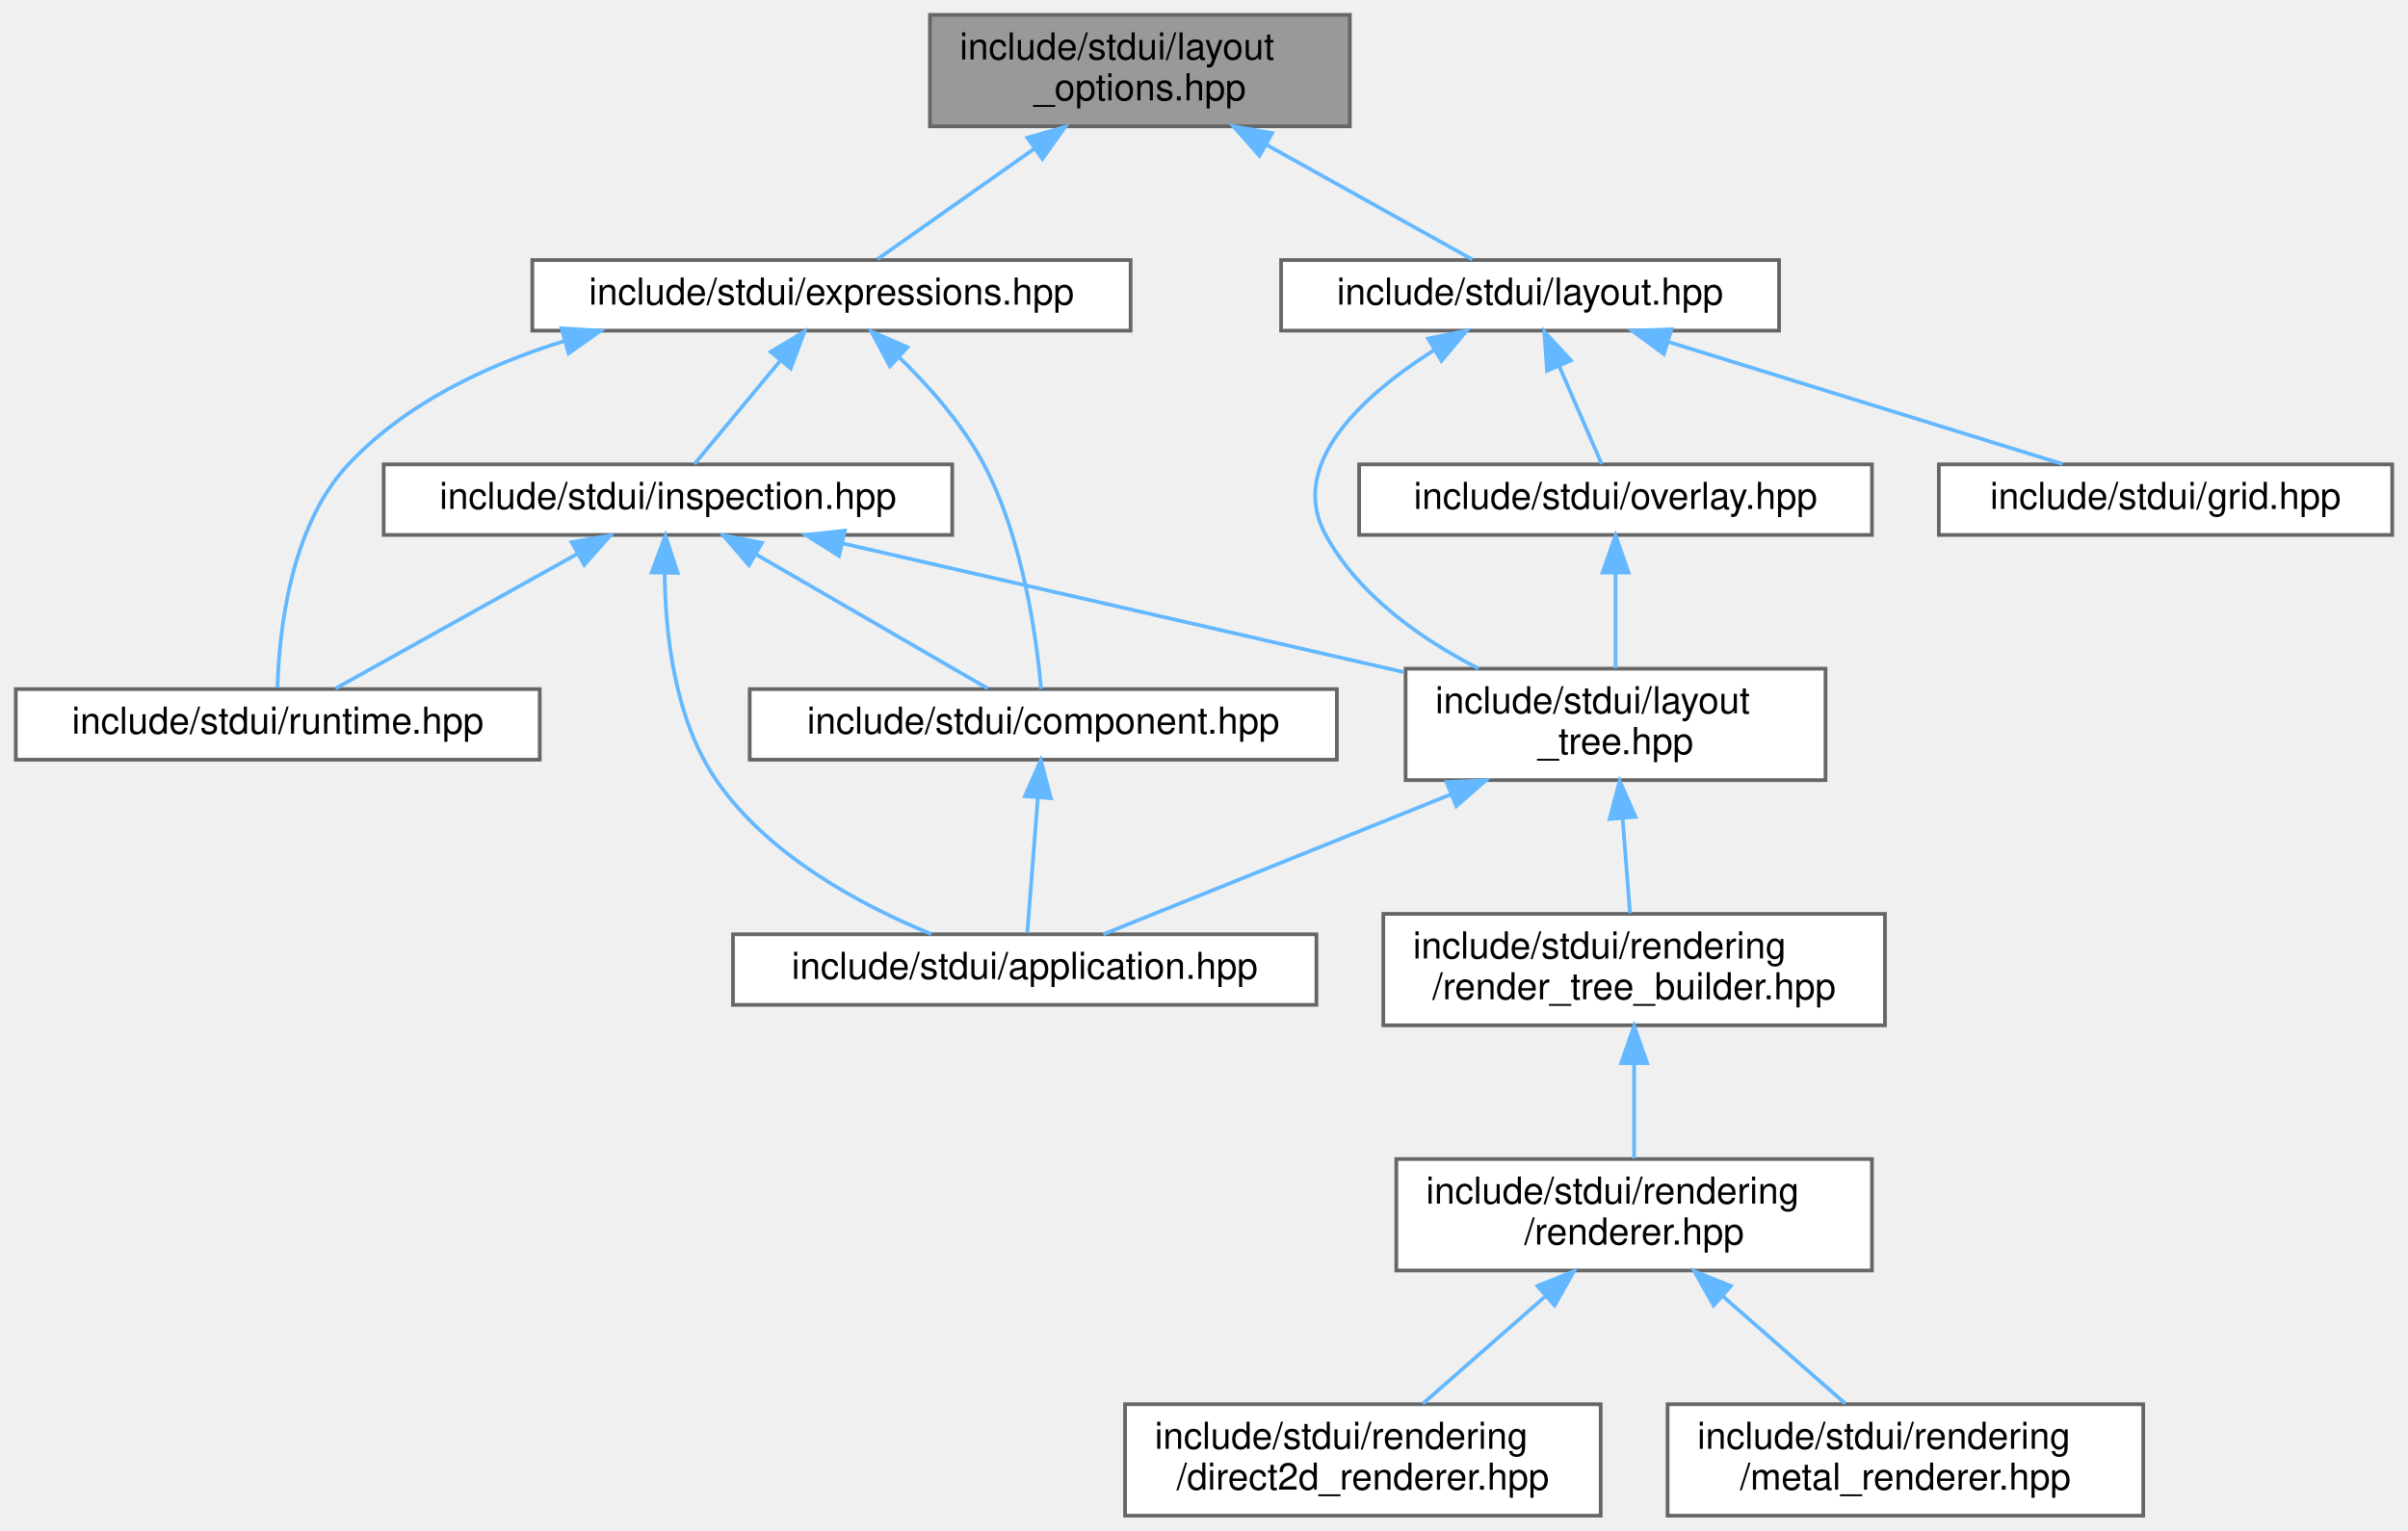
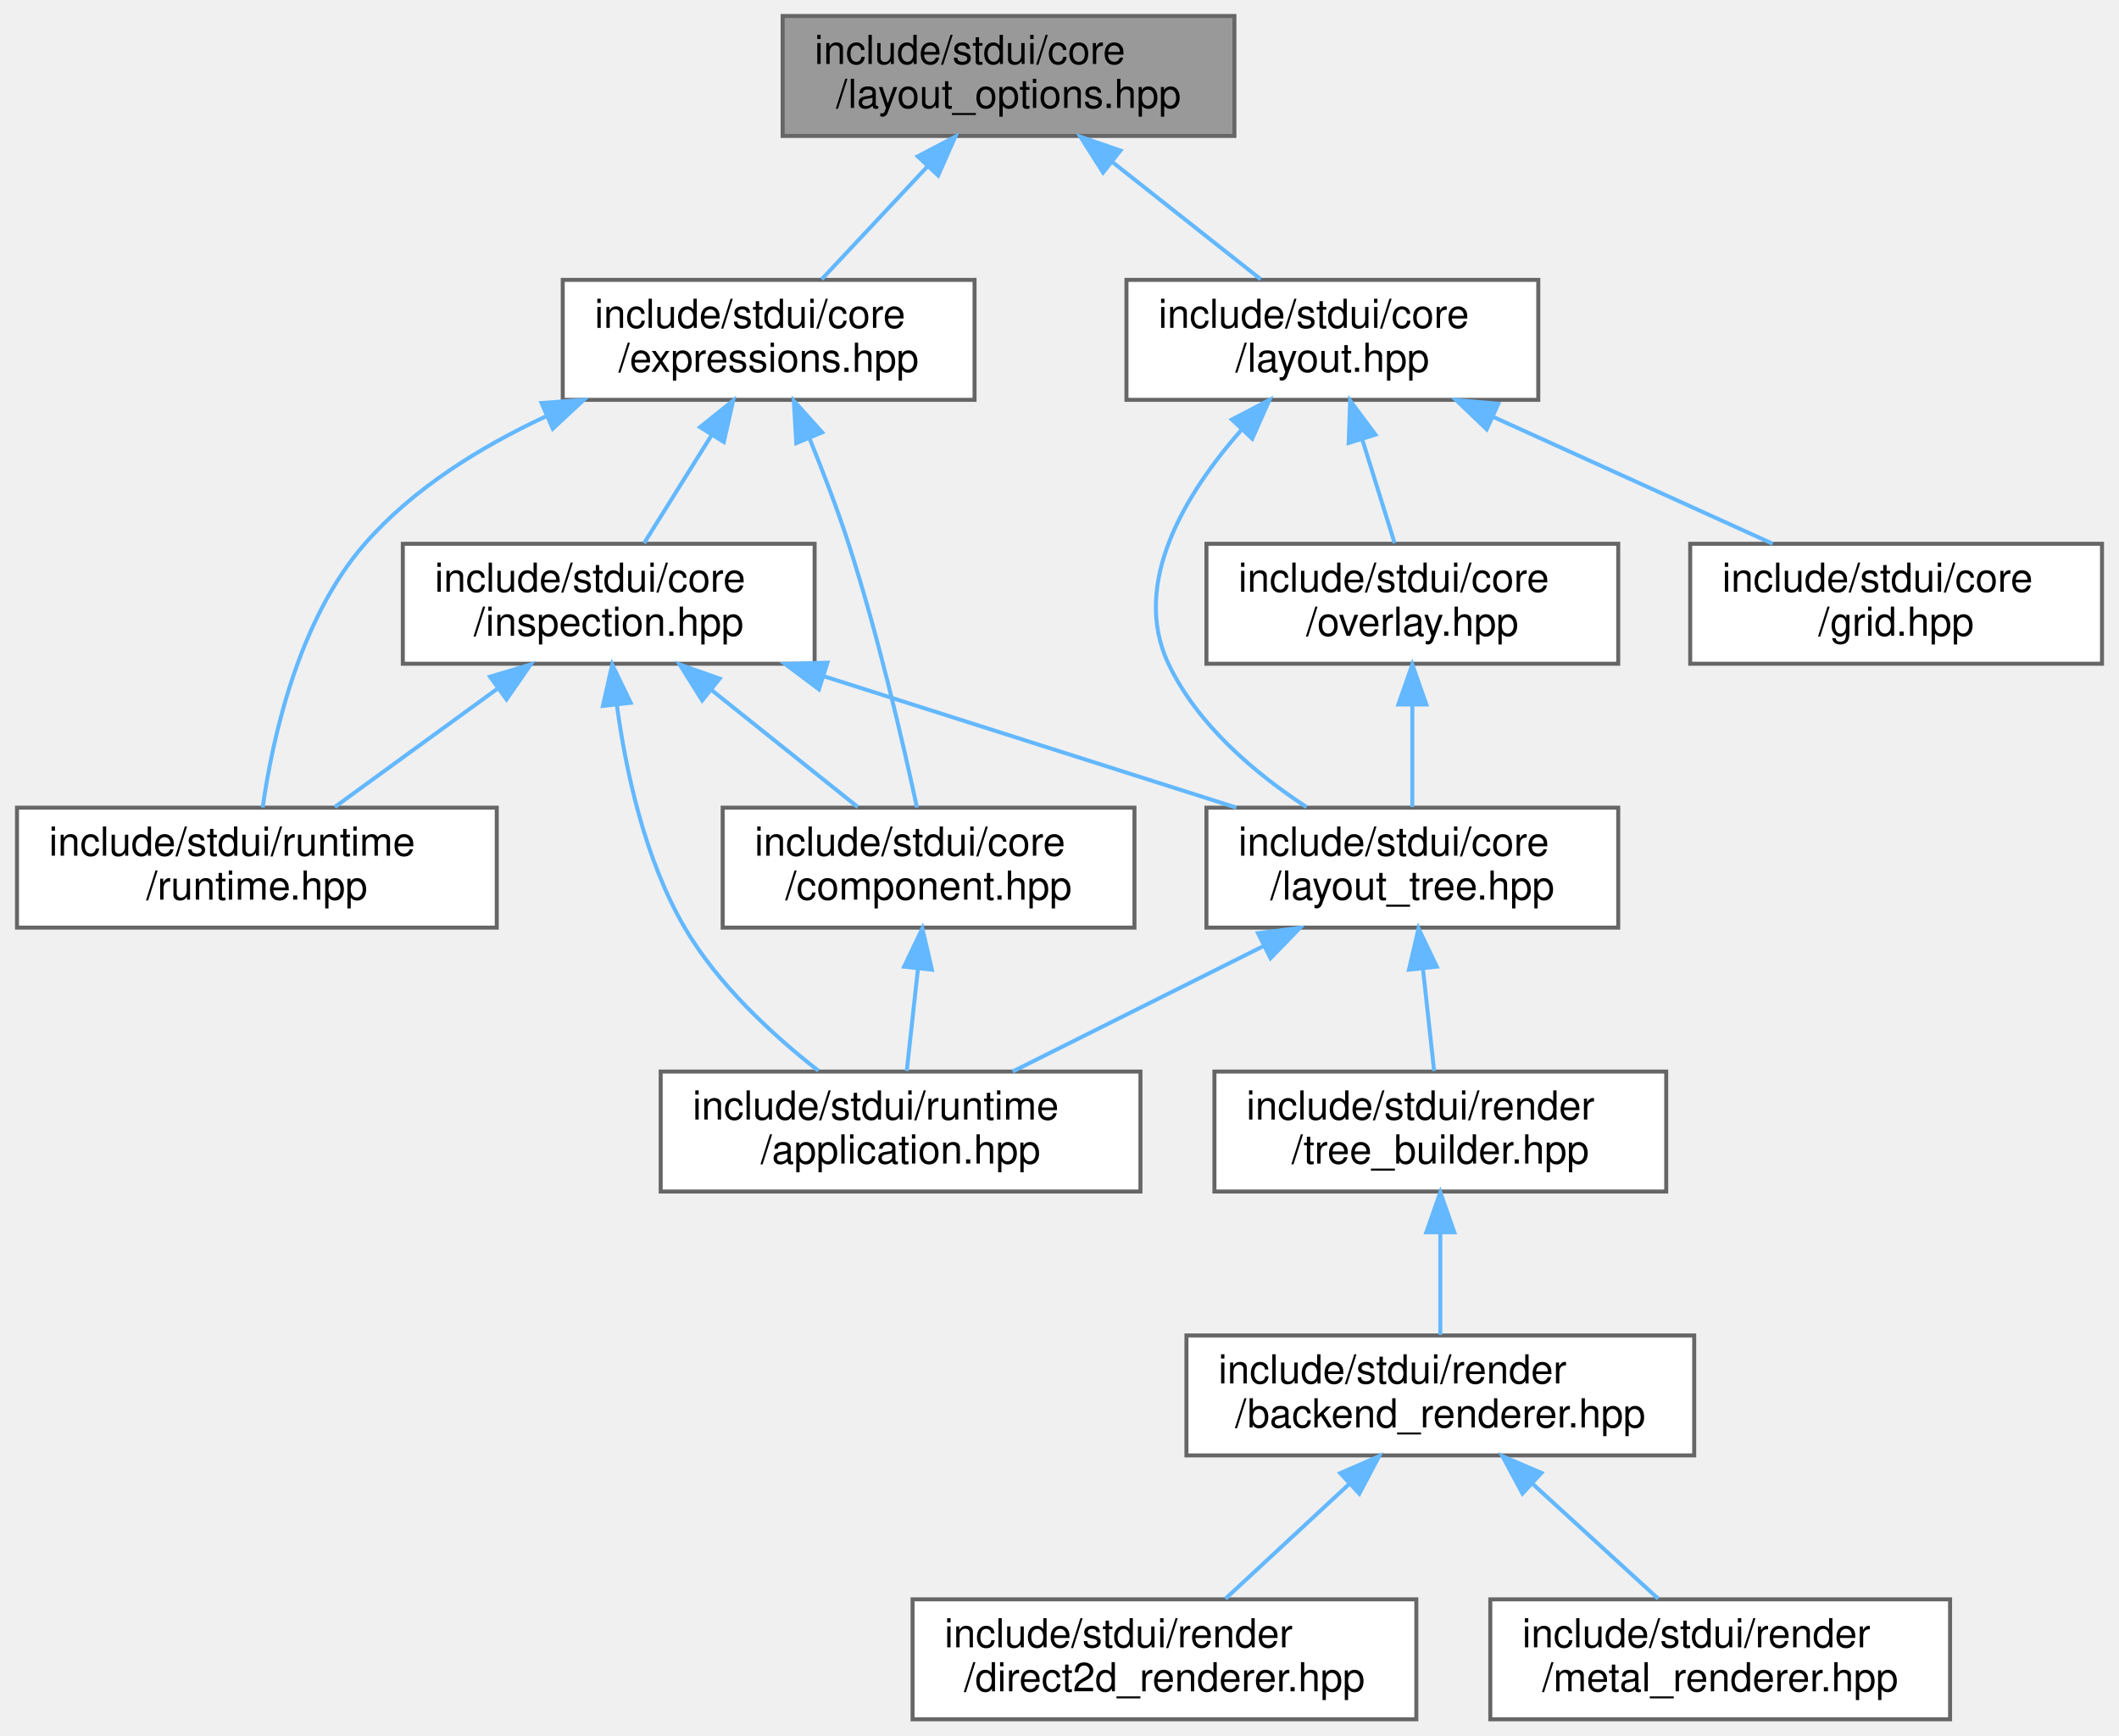
- <svg xmlns="http://www.w3.org/2000/svg" xmlns:xlink="http://www.w3.org/1999/xlink" width="648pt" height="412pt" viewBox="0.00 0.00 647.50 412.00">
-   <g id="graph0" class="graph" transform="scale(1 1) rotate(0) translate(4 408)">
+ <svg xmlns="http://www.w3.org/2000/svg" xmlns:xlink="http://www.w3.org/1999/xlink" width="530pt" height="434pt" viewBox="0.00 0.00 529.50 434.00">
+   <g id="graph0" class="graph" transform="scale(1 1) rotate(0) translate(4 430)">
    <g id="Node000001" class="node">
      <g id="a_Node000001">
        <a xlink:title=" ">
-           <polygon fill="#999999" stroke="#666666" points="359,-404 246,-404 246,-374 359,-374 359,-404" />
-           <text text-anchor="start" x="254" y="-392" font-family="Helvetica,sans-Serif" font-size="10.00">include/stdui/layout</text>
-           <text text-anchor="middle" x="302.5" y="-381" font-family="Helvetica,sans-Serif" font-size="10.00">_options.hpp</text>
+           <polygon fill="#999999" stroke="#666666" points="304.5,-426 191.5,-426 191.5,-396 304.5,-396 304.5,-426" />
+           <text text-anchor="start" x="199.5" y="-414" font-family="Helvetica,sans-Serif" font-size="10.00">include/stdui/core</text>
+           <text text-anchor="middle" x="248" y="-403" font-family="Helvetica,sans-Serif" font-size="10.00">/layout_options.hpp</text>
        </a>
      </g>
    </g>
    <g id="Node000002" class="node">
      <g id="a_Node000002">
        <a xlink:href="expressions_8hpp.html" target="_top" xlink:title=" ">
-           <polygon fill="white" stroke="#666666" points="300,-338 139,-338 139,-319 300,-319 300,-338" />
-           <text text-anchor="middle" x="219.5" y="-326" font-family="Helvetica,sans-Serif" font-size="10.00">include/stdui/expressions.hpp</text>
+           <polygon fill="white" stroke="#666666" points="239.5,-360 136.5,-360 136.5,-330 239.5,-330 239.5,-360" />
+           <text text-anchor="start" x="144.5" y="-348" font-family="Helvetica,sans-Serif" font-size="10.00">include/stdui/core</text>
+           <text text-anchor="middle" x="188" y="-337" font-family="Helvetica,sans-Serif" font-size="10.00">/expressions.hpp</text>
        </a>
      </g>
    </g>
    <g id="edge1_Node000001_Node000002" class="edge">
      <g id="a_edge1_Node000001_Node000002">
        <a xlink:title=" ">
-           <path fill="none" stroke="#63b8ff" d="M273.86,-367.82C259.56,-357.73 242.99,-346.05 231.94,-338.27" />
-           <polygon fill="#63b8ff" stroke="#63b8ff" points="272.22,-370.94 282.41,-373.84 276.25,-365.22 272.22,-370.94" />
+           <path fill="none" stroke="#63b8ff" d="M227.72,-388.37C218.99,-379.06 209.04,-368.44 201.28,-360.16" />
+           <polygon fill="#63b8ff" stroke="#63b8ff" points="225.29,-390.89 234.68,-395.8 230.4,-386.11 225.29,-390.89" />
        </a>
      </g>
    </g>
    <g id="Node000012" class="node">
      <g id="a_Node000012">
        <a xlink:href="layout_8hpp.html" target="_top" xlink:title=" ">
-           <polygon fill="white" stroke="#666666" points="474.5,-338 340.5,-338 340.5,-319 474.5,-319 474.5,-338" />
-           <text text-anchor="middle" x="407.5" y="-326" font-family="Helvetica,sans-Serif" font-size="10.00">include/stdui/layout.hpp</text>
+           <polygon fill="white" stroke="#666666" points="380.5,-360 277.5,-360 277.5,-330 380.5,-330 380.5,-360" />
+           <text text-anchor="start" x="285.5" y="-348" font-family="Helvetica,sans-Serif" font-size="10.00">include/stdui/core</text>
+           <text text-anchor="middle" x="329" y="-337" font-family="Helvetica,sans-Serif" font-size="10.00">/layout.hpp</text>
        </a>
      </g>
    </g>
    <g id="edge15_Node000001_Node000012" class="edge">
      <g id="a_edge15_Node000001_Node000012">
        <a xlink:title=" ">
-           <path fill="none" stroke="#63b8ff" d="M336.48,-369.07C355.17,-358.66 377.44,-346.25 391.99,-338.14" />
-           <polygon fill="#63b8ff" stroke="#63b8ff" points="334.68,-366.06 327.65,-373.99 338.09,-372.18 334.68,-366.06" />
+           <path fill="none" stroke="#63b8ff" d="M273.97,-389.48C286.08,-379.91 300.18,-368.77 311.07,-360.16" />
+           <polygon fill="#63b8ff" stroke="#63b8ff" points="271.65,-386.85 265.98,-395.8 275.99,-392.34 271.65,-386.85" />
        </a>
      </g>
    </g>
    <g id="Node000003" class="node">
      <g id="a_Node000003">
        <a xlink:href="component_8hpp.html" target="_top" xlink:title=" ">
-           <polygon fill="white" stroke="#666666" points="355.5,-222.5 197.5,-222.5 197.5,-203.5 355.5,-203.5 355.5,-222.5" />
-           <text text-anchor="middle" x="276.5" y="-210.5" font-family="Helvetica,sans-Serif" font-size="10.00">include/stdui/component.hpp</text>
+           <polygon fill="white" stroke="#666666" points="279.5,-228 176.5,-228 176.5,-198 279.5,-198 279.5,-228" />
+           <text text-anchor="start" x="184.5" y="-216" font-family="Helvetica,sans-Serif" font-size="10.00">include/stdui/core</text>
+           <text text-anchor="middle" x="228" y="-205" font-family="Helvetica,sans-Serif" font-size="10.00">/component.hpp</text>
        </a>
      </g>
    </g>
    <g id="edge2_Node000002_Node000003" class="edge">
      <g id="a_edge2_Node000002_Node000003">
        <a xlink:title=" ">
-           <path fill="none" stroke="#63b8ff" d="M237.62,-311.94C245.75,-304.04 254.77,-293.84 260.5,-283 271.07,-263 274.71,-236.1 275.92,-222.56" />
-           <polygon fill="#63b8ff" stroke="#63b8ff" points="235.22,-309.39 230.24,-318.75 239.96,-314.54 235.22,-309.39" />
+           <path fill="none" stroke="#63b8ff" d="M198.22,-320.36C201.58,-312.11 205.18,-302.73 208,-294 215.36,-271.25 221.63,-244.14 225.1,-228.04" />
+           <polygon fill="#63b8ff" stroke="#63b8ff" points="194.92,-319.17 194.3,-329.75 201.38,-321.87 194.92,-319.17" />
        </a>
      </g>
    </g>
    <g id="Node000005" class="node">
      <g id="a_Node000005">
        <a xlink:href="inspection_8hpp.html" target="_top" xlink:title=" ">
-           <polygon fill="white" stroke="#666666" points="252,-283 99,-283 99,-264 252,-264 252,-283" />
-           <text text-anchor="middle" x="175.5" y="-271" font-family="Helvetica,sans-Serif" font-size="10.00">include/stdui/inspection.hpp</text>
+           <polygon fill="white" stroke="#666666" points="199.5,-294 96.5,-294 96.5,-264 199.5,-264 199.5,-294" />
+           <text text-anchor="start" x="104.5" y="-282" font-family="Helvetica,sans-Serif" font-size="10.00">include/stdui/core</text>
+           <text text-anchor="middle" x="148" y="-271" font-family="Helvetica,sans-Serif" font-size="10.00">/inspection.hpp</text>
        </a>
      </g>
    </g>
    <g id="edge4_Node000002_Node000005" class="edge">
      <g id="a_edge4_Node000002_Node000005">
        <a xlink:title=" ">
-           <path fill="none" stroke="#63b8ff" d="M205.77,-310.96C198.1,-301.72 188.87,-290.6 182.63,-283.09" />
-           <polygon fill="#63b8ff" stroke="#63b8ff" points="203.15,-313.29 212.23,-318.75 208.54,-308.82 203.15,-313.29" />
+           <path fill="none" stroke="#63b8ff" d="M173.78,-321.24C168.13,-312.21 161.82,-302.11 156.85,-294.16" />
+           <polygon fill="#63b8ff" stroke="#63b8ff" points="170.85,-323.17 179.12,-329.8 176.79,-319.46 170.85,-323.17" />
        </a>
      </g>
    </g>
    <g id="Node000011" class="node">
      <g id="a_Node000011">
        <a xlink:href="runtime_8hpp.html" target="_top" xlink:title=" ">
-           <polygon fill="white" stroke="#666666" points="141,-222.5 0,-222.5 0,-203.5 141,-203.5 141,-222.5" />
-           <text text-anchor="middle" x="70.5" y="-210.5" font-family="Helvetica,sans-Serif" font-size="10.00">include/stdui/runtime.hpp</text>
+           <polygon fill="white" stroke="#666666" points="120,-228 0,-228 0,-198 120,-198 120,-228" />
+           <text text-anchor="start" x="8" y="-216" font-family="Helvetica,sans-Serif" font-size="10.00">include/stdui/runtime</text>
+           <text text-anchor="middle" x="60" y="-205" font-family="Helvetica,sans-Serif" font-size="10.00">/runtime.hpp</text>
        </a>
      </g>
    </g>
    <g id="edge14_Node000002_Node000011" class="edge">
      <g id="a_edge14_Node000002_Node000011">
        <a xlink:title=" ">
-           <path fill="none" stroke="#63b8ff" d="M147.73,-316.23C126.51,-309.69 104.88,-299.35 89.5,-283 73.67,-266.17 70.81,-237.37 70.43,-222.88" />
-           <polygon fill="#63b8ff" stroke="#63b8ff" points="146.85,-319.62 157.42,-318.98 148.76,-312.89 146.85,-319.62" />
+           <path fill="none" stroke="#63b8ff" d="M132.2,-325.82C115.8,-318.18 99.06,-307.79 87,-294 70.41,-275.02 63.92,-245.43 61.45,-228.06" />
+           <polygon fill="#63b8ff" stroke="#63b8ff" points="131.2,-329.2 141.77,-330 134.01,-322.79 131.2,-329.2" />
        </a>
      </g>
    </g>
    <g id="Node000004" class="node">
      <g id="a_Node000004">
        <a xlink:href="application_8hpp.html" target="_top" xlink:title=" ">
-           <polygon fill="white" stroke="#666666" points="350,-156.5 193,-156.5 193,-137.5 350,-137.5 350,-156.5" />
-           <text text-anchor="middle" x="271.5" y="-144.5" font-family="Helvetica,sans-Serif" font-size="10.00">include/stdui/application.hpp</text>
+           <polygon fill="white" stroke="#666666" points="281,-162 161,-162 161,-132 281,-132 281,-162" />
+           <text text-anchor="start" x="169" y="-150" font-family="Helvetica,sans-Serif" font-size="10.00">include/stdui/runtime</text>
+           <text text-anchor="middle" x="221" y="-139" font-family="Helvetica,sans-Serif" font-size="10.00">/application.hpp</text>
        </a>
      </g>
    </g>
    <g id="edge3_Node000003_Node000004" class="edge">
      <g id="a_edge3_Node000003_Node000004">
        <a xlink:title=" ">
-           <path fill="none" stroke="#63b8ff" d="M275.02,-193.08C274.09,-181.13 272.92,-166.22 272.2,-156.91" />
-           <polygon fill="#63b8ff" stroke="#63b8ff" points="271.56,-193.67 275.83,-203.37 278.54,-193.13 271.56,-193.67" />
-         </a>
-       </g>
-     </g>
-     <g id="edge6_Node000005_Node000003" class="edge">
-       <g id="a_edge6_Node000005_Node000003">
-         <a xlink:title=" ">
-           <path fill="none" stroke="#63b8ff" d="M199.2,-258.77C218.48,-247.6 245.1,-232.19 261.54,-222.67" />
-           <polygon fill="#63b8ff" stroke="#63b8ff" points="197.3,-255.83 190.4,-263.87 200.81,-261.88 197.3,-255.83" />
-         </a>
-       </g>
-     </g>
-     <g id="edge5_Node000005_Node000004" class="edge">
-       <g id="a_edge5_Node000005_Node000004">
-         <a xlink:title=" ">
-           <path fill="none" stroke="#63b8ff" d="M174.61,-253.53C174.78,-237.42 177.27,-214.39 188.5,-198 202.38,-177.74 227.43,-164.33 246.39,-156.54" />
-           <polygon fill="#63b8ff" stroke="#63b8ff" points="171.12,-253.9 174.81,-263.83 178.12,-253.77 171.12,-253.9" />
+           <path fill="none" stroke="#63b8ff" d="M225.36,-187.83C224.41,-179.17 223.37,-169.7 222.55,-162.16" />
+           <polygon fill="#63b8ff" stroke="#63b8ff" points="221.88,-188.24 226.45,-197.8 228.84,-187.48 221.88,-188.24" />
+         </a>
+       </g>
+     </g>
+     <g id="edge5_Node000005_Node000003" class="edge">
+       <g id="a_edge5_Node000005_Node000003">
+         <a xlink:title=" ">
+           <path fill="none" stroke="#63b8ff" d="M173.65,-257.48C185.61,-247.91 199.53,-236.77 210.3,-228.16" />
+           <polygon fill="#63b8ff" stroke="#63b8ff" points="171.38,-254.82 165.75,-263.8 175.75,-260.28 171.38,-254.82" />
+         </a>
+       </g>
+     </g>
+     <g id="edge12_Node000005_Node000004" class="edge">
+       <g id="a_edge12_Node000005_Node000004">
+         <a xlink:title=" ">
+           <path fill="none" stroke="#63b8ff" d="M150.03,-253.75C152.28,-237.13 157.02,-215.09 167,-198 175.31,-183.77 188.96,-171.18 200.45,-162.2" />
+           <polygon fill="#63b8ff" stroke="#63b8ff" points="146.54,-253.45 148.88,-263.78 153.49,-254.24 146.54,-253.45" />
        </a>
      </g>
    </g>
    <g id="Node000006" class="node">
      <g id="a_Node000006">
        <a xlink:href="layout__tree_8hpp.html" target="_top" xlink:title=" ">
-           <polygon fill="white" stroke="#666666" points="487,-228 374,-228 374,-198 487,-198 487,-228" />
-           <text text-anchor="start" x="382" y="-216" font-family="Helvetica,sans-Serif" font-size="10.00">include/stdui/layout</text>
-           <text text-anchor="middle" x="430.5" y="-205" font-family="Helvetica,sans-Serif" font-size="10.00">_tree.hpp</text>
-         </a>
-       </g>
-     </g>
-     <g id="edge7_Node000005_Node000006" class="edge">
-       <g id="a_edge7_Node000005_Node000006">
-         <a xlink:title=" ">
-           <path fill="none" stroke="#63b8ff" d="M222.42,-261.74C265.06,-251.95 328.08,-237.5 373.58,-227.06" />
-           <polygon fill="#63b8ff" stroke="#63b8ff" points="221.54,-258.35 212.58,-263.99 223.11,-265.17 221.54,-258.35" />
+           <polygon fill="white" stroke="#666666" points="400.5,-228 297.5,-228 297.5,-198 400.5,-198 400.5,-228" />
+           <text text-anchor="start" x="305.5" y="-216" font-family="Helvetica,sans-Serif" font-size="10.00">include/stdui/core</text>
+           <text text-anchor="middle" x="349" y="-205" font-family="Helvetica,sans-Serif" font-size="10.00">/layout_tree.hpp</text>
+         </a>
+       </g>
+     </g>
+     <g id="edge6_Node000005_Node000006" class="edge">
+       <g id="a_edge6_Node000005_Node000006">
+         <a xlink:title=" ">
+           <path fill="none" stroke="#63b8ff" d="M201.84,-260.86C234.12,-250.58 274.64,-237.68 304.99,-228.01" />
+           <polygon fill="#63b8ff" stroke="#63b8ff" points="200.58,-257.59 192.11,-263.95 202.7,-264.26 200.58,-257.59" />
        </a>
      </g>
    </g>
    <g id="edge13_Node000005_Node000011" class="edge">
      <g id="a_edge13_Node000005_Node000011">
        <a xlink:title=" ">
-           <path fill="none" stroke="#63b8ff" d="M151.13,-258.92C131.07,-247.74 103.22,-232.23 86.06,-222.67" />
-           <polygon fill="#63b8ff" stroke="#63b8ff" points="149.57,-262.06 160.01,-263.87 152.97,-255.94 149.57,-262.06" />
-         </a>
-       </g>
-     </g>
-     <g id="edge8_Node000006_Node000004" class="edge">
-       <g id="a_edge8_Node000006_Node000004">
-         <a xlink:title=" ">
-           <path fill="none" stroke="#63b8ff" d="M386.03,-194.1C355.51,-181.82 316.38,-166.06 292.66,-156.52" />
-           <polygon fill="#63b8ff" stroke="#63b8ff" points="385.02,-197.47 395.61,-197.95 387.64,-190.97 385.02,-197.47" />
+           <path fill="none" stroke="#63b8ff" d="M120.16,-257.75C106.93,-248.13 91.43,-236.86 79.48,-228.16" />
+           <polygon fill="#63b8ff" stroke="#63b8ff" points="118.32,-260.75 128.47,-263.8 122.44,-255.08 118.32,-260.75" />
+         </a>
+       </g>
+     </g>
+     <g id="edge11_Node000006_Node000004" class="edge">
+       <g id="a_edge11_Node000006_Node000004">
+         <a xlink:title=" ">
+           <path fill="none" stroke="#63b8ff" d="M311.76,-193.38C291.73,-183.36 267.43,-171.22 249.02,-162.01" />
+           <polygon fill="#63b8ff" stroke="#63b8ff" points="310.4,-196.61 320.91,-197.95 313.53,-190.35 310.4,-196.61" />
        </a>
      </g>
    </g>
    <g id="Node000007" class="node">
      <g id="a_Node000007">
-         <a xlink:href="render__tree__builder_8hpp.html" target="_top" xlink:title=" ">
-           <polygon fill="white" stroke="#666666" points="503,-162 368,-162 368,-132 503,-132 503,-162" />
-           <text text-anchor="start" x="376" y="-150" font-family="Helvetica,sans-Serif" font-size="10.00">include/stdui/rendering</text>
-           <text text-anchor="middle" x="435.5" y="-139" font-family="Helvetica,sans-Serif" font-size="10.00">/render_tree_builder.hpp</text>
-         </a>
-       </g>
-     </g>
-     <g id="edge9_Node000006_Node000007" class="edge">
-       <g id="a_edge9_Node000006_Node000007">
-         <a xlink:title=" ">
-           <path fill="none" stroke="#63b8ff" d="M432.39,-187.83C433.06,-179.17 433.8,-169.7 434.39,-162.16" />
-           <polygon fill="#63b8ff" stroke="#63b8ff" points="428.9,-187.55 431.61,-197.8 435.88,-188.1 428.9,-187.55" />
+         <a xlink:href="tree__builder_8hpp.html" target="_top" xlink:title=" ">
+           <polygon fill="white" stroke="#666666" points="412.5,-162 299.5,-162 299.5,-132 412.5,-132 412.5,-162" />
+           <text text-anchor="start" x="307.5" y="-150" font-family="Helvetica,sans-Serif" font-size="10.00">include/stdui/render</text>
+           <text text-anchor="middle" x="356" y="-139" font-family="Helvetica,sans-Serif" font-size="10.00">/tree_builder.hpp</text>
+         </a>
+       </g>
+     </g>
+     <g id="edge7_Node000006_Node000007" class="edge">
+       <g id="a_edge7_Node000006_Node000007">
+         <a xlink:title=" ">
+           <path fill="none" stroke="#63b8ff" d="M351.64,-187.83C352.59,-179.17 353.63,-169.7 354.45,-162.16" />
+           <polygon fill="#63b8ff" stroke="#63b8ff" points="348.16,-187.48 350.55,-197.8 355.12,-188.24 348.16,-187.48" />
        </a>
      </g>
    </g>
    <g id="Node000008" class="node">
      <g id="a_Node000008">
-         <a xlink:href="renderer_8hpp.html" target="_top" xlink:title=" ">
-           <polygon fill="white" stroke="#666666" points="499.5,-96 371.5,-96 371.5,-66 499.5,-66 499.5,-96" />
-           <text text-anchor="start" x="379.5" y="-84" font-family="Helvetica,sans-Serif" font-size="10.00">include/stdui/rendering</text>
-           <text text-anchor="middle" x="435.5" y="-73" font-family="Helvetica,sans-Serif" font-size="10.00">/renderer.hpp</text>
-         </a>
-       </g>
-     </g>
-     <g id="edge10_Node000007_Node000008" class="edge">
-       <g id="a_edge10_Node000007_Node000008">
-         <a xlink:title=" ">
-           <path fill="none" stroke="#63b8ff" d="M435.5,-121.54C435.5,-112.96 435.5,-103.61 435.5,-96.16" />
-           <polygon fill="#63b8ff" stroke="#63b8ff" points="432,-121.8 435.5,-131.8 439,-121.8 432,-121.8" />
+         <a xlink:href="backend__renderer_8hpp.html" target="_top" xlink:title=" ">
+           <polygon fill="white" stroke="#666666" points="419.5,-96 292.5,-96 292.5,-66 419.5,-66 419.5,-96" />
+           <text text-anchor="start" x="300.5" y="-84" font-family="Helvetica,sans-Serif" font-size="10.00">include/stdui/render</text>
+           <text text-anchor="middle" x="356" y="-73" font-family="Helvetica,sans-Serif" font-size="10.00">/backend_renderer.hpp</text>
+         </a>
+       </g>
+     </g>
+     <g id="edge8_Node000007_Node000008" class="edge">
+       <g id="a_edge8_Node000007_Node000008">
+         <a xlink:title=" ">
+           <path fill="none" stroke="#63b8ff" d="M356,-121.54C356,-112.96 356,-103.61 356,-96.16" />
+           <polygon fill="#63b8ff" stroke="#63b8ff" points="352.5,-121.8 356,-131.8 359.5,-121.8 352.5,-121.8" />
        </a>
      </g>
    </g>
    <g id="Node000009" class="node">
      <g id="a_Node000009">
        <a xlink:href="direct2d__renderer_8hpp.html" target="_top" xlink:title=" ">
-           <polygon fill="white" stroke="#666666" points="426.5,-30 298.5,-30 298.5,0 426.5,0 426.5,-30" />
-           <text text-anchor="start" x="306.5" y="-18" font-family="Helvetica,sans-Serif" font-size="10.00">include/stdui/rendering</text>
-           <text text-anchor="middle" x="362.5" y="-7" font-family="Helvetica,sans-Serif" font-size="10.00">/direct2d_renderer.hpp</text>
-         </a>
-       </g>
-     </g>
-     <g id="edge11_Node000008_Node000009" class="edge">
-       <g id="a_edge11_Node000008_Node000009">
-         <a xlink:title=" ">
-           <path fill="none" stroke="#63b8ff" d="M411.78,-59.2C400.94,-49.7 388.38,-38.69 378.66,-30.16" />
-           <polygon fill="#63b8ff" stroke="#63b8ff" points="409.47,-61.84 419.3,-65.8 414.09,-56.57 409.47,-61.84" />
+           <polygon fill="white" stroke="#666666" points="350,-30 224,-30 224,0 350,0 350,-30" />
+           <text text-anchor="start" x="232" y="-18" font-family="Helvetica,sans-Serif" font-size="10.00">include/stdui/render</text>
+           <text text-anchor="middle" x="287" y="-7" font-family="Helvetica,sans-Serif" font-size="10.00">/direct2d_renderer.hpp</text>
+         </a>
+       </g>
+     </g>
+     <g id="edge9_Node000008_Node000009" class="edge">
+       <g id="a_edge9_Node000008_Node000009">
+         <a xlink:title=" ">
+           <path fill="none" stroke="#63b8ff" d="M333.28,-58.92C323.1,-49.49 311.37,-38.61 302.27,-30.16" />
+           <polygon fill="#63b8ff" stroke="#63b8ff" points="330.97,-61.56 340.69,-65.8 335.74,-56.43 330.97,-61.56" />
        </a>
      </g>
    </g>
    <g id="Node000010" class="node">
      <g id="a_Node000010">
        <a xlink:href="metal__renderer_8hpp.html" target="_top" xlink:title=" ">
-           <polygon fill="white" stroke="#666666" points="572.5,-30 444.5,-30 444.5,0 572.5,0 572.5,-30" />
-           <text text-anchor="start" x="452.5" y="-18" font-family="Helvetica,sans-Serif" font-size="10.00">include/stdui/rendering</text>
-           <text text-anchor="middle" x="508.5" y="-7" font-family="Helvetica,sans-Serif" font-size="10.00">/metal_renderer.hpp</text>
-         </a>
-       </g>
-     </g>
-     <g id="edge12_Node000008_Node000010" class="edge">
-       <g id="a_edge12_Node000008_Node000010">
-         <a xlink:title=" ">
-           <path fill="none" stroke="#63b8ff" d="M459.22,-59.2C470.06,-49.7 482.62,-38.69 492.34,-30.16" />
-           <polygon fill="#63b8ff" stroke="#63b8ff" points="456.91,-56.57 451.7,-65.8 461.53,-61.84 456.91,-56.57" />
+           <polygon fill="white" stroke="#666666" points="483.5,-30 368.5,-30 368.5,0 483.5,0 483.5,-30" />
+           <text text-anchor="start" x="376.5" y="-18" font-family="Helvetica,sans-Serif" font-size="10.00">include/stdui/render</text>
+           <text text-anchor="middle" x="426" y="-7" font-family="Helvetica,sans-Serif" font-size="10.00">/metal_renderer.hpp</text>
+         </a>
+       </g>
+     </g>
+     <g id="edge10_Node000008_Node000010" class="edge">
+       <g id="a_edge10_Node000008_Node000010">
+         <a xlink:title=" ">
+           <path fill="none" stroke="#63b8ff" d="M379.05,-58.92C389.37,-49.49 401.27,-38.61 410.51,-30.16" />
+           <polygon fill="#63b8ff" stroke="#63b8ff" points="376.55,-56.47 371.54,-65.8 381.28,-61.63 376.55,-56.47" />
        </a>
      </g>
    </g>
    <g id="edge17_Node000012_Node000006" class="edge">
      <g id="a_edge17_Node000012_Node000006">
        <a xlink:title=" ">
-           <path fill="none" stroke="#63b8ff" d="M381.7,-313.78C362.75,-301.75 341.99,-283.22 352.5,-264 361.37,-247.77 378.02,-236.03 393.66,-228.02" />
-           <polygon fill="#63b8ff" stroke="#63b8ff" points="380.06,-316.87 390.44,-318.98 383.64,-310.86 380.06,-316.87" />
+           <path fill="none" stroke="#63b8ff" d="M306.4,-322.67C292.3,-306.66 278.47,-284.12 288,-264 295.21,-248.78 309.57,-236.64 322.55,-228.14" />
+           <polygon fill="#63b8ff" stroke="#63b8ff" points="303.86,-325.07 313.25,-329.97 308.96,-320.28 303.86,-325.07" />
        </a>
      </g>
    </g>
    <g id="Node000013" class="node">
      <g id="a_Node000013">
        <a xlink:href="grid_8hpp.html" target="_top" xlink:title=" ">
-           <polygon fill="white" stroke="#666666" points="639.5,-283 517.5,-283 517.5,-264 639.5,-264 639.5,-283" />
-           <text text-anchor="middle" x="578.5" y="-271" font-family="Helvetica,sans-Serif" font-size="10.00">include/stdui/grid.hpp</text>
+           <polygon fill="white" stroke="#666666" points="521.5,-294 418.5,-294 418.5,-264 521.5,-264 521.5,-294" />
+           <text text-anchor="start" x="426.5" y="-282" font-family="Helvetica,sans-Serif" font-size="10.00">include/stdui/core</text>
+           <text text-anchor="middle" x="470" y="-271" font-family="Helvetica,sans-Serif" font-size="10.00">/grid.hpp</text>
        </a>
      </g>
    </g>
    <g id="edge16_Node000012_Node000013" class="edge">
      <g id="a_edge16_Node000012_Node000013">
        <a xlink:title=" ">
-           <path fill="none" stroke="#63b8ff" d="M444.84,-315.93C476.78,-306.03 522.02,-292.01 550.81,-283.08" />
-           <polygon fill="#63b8ff" stroke="#63b8ff" points="443.49,-312.68 434.97,-318.98 445.56,-319.37 443.49,-312.68" />
+           <path fill="none" stroke="#63b8ff" d="M369.13,-325.78C391.36,-315.69 418.57,-303.34 439.13,-294.01" />
+           <polygon fill="#63b8ff" stroke="#63b8ff" points="367.6,-322.63 359.94,-329.95 370.5,-329.01 367.6,-322.63" />
        </a>
      </g>
    </g>
    <g id="Node000014" class="node">
      <g id="a_Node000014">
        <a xlink:href="overlay_8hpp.html" target="_top" xlink:title=" ">
-           <polygon fill="white" stroke="#666666" points="499.5,-283 361.5,-283 361.5,-264 499.5,-264 499.5,-283" />
-           <text text-anchor="middle" x="430.5" y="-271" font-family="Helvetica,sans-Serif" font-size="10.00">include/stdui/overlay.hpp</text>
+           <polygon fill="white" stroke="#666666" points="400.5,-294 297.5,-294 297.5,-264 400.5,-264 400.5,-294" />
+           <text text-anchor="start" x="305.5" y="-282" font-family="Helvetica,sans-Serif" font-size="10.00">include/stdui/core</text>
+           <text text-anchor="middle" x="349" y="-271" font-family="Helvetica,sans-Serif" font-size="10.00">/overlay.hpp</text>
        </a>
      </g>
    </g>
    <g id="edge18_Node000012_Node000014" class="edge">
      <g id="a_edge18_Node000012_Node000014">
        <a xlink:title=" ">
-           <path fill="none" stroke="#63b8ff" d="M415.3,-309.53C419.18,-300.6 423.68,-290.22 426.77,-283.09" />
-           <polygon fill="#63b8ff" stroke="#63b8ff" points="412.07,-308.18 411.3,-318.75 418.49,-310.97 412.07,-308.18" />
+           <path fill="none" stroke="#63b8ff" d="M336.47,-320.11C339.19,-311.38 342.19,-301.78 344.57,-294.16" />
+           <polygon fill="#63b8ff" stroke="#63b8ff" points="333.08,-319.21 333.44,-329.8 339.76,-321.3 333.08,-319.21" />
        </a>
      </g>
    </g>
    <g id="edge19_Node000014_Node000006" class="edge">
      <g id="a_edge19_Node000014_Node000006">
        <a xlink:title=" ">
-           <path fill="none" stroke="#63b8ff" d="M430.5,-253.65C430.5,-245.36 430.5,-235.78 430.5,-228.11" />
-           <polygon fill="#63b8ff" stroke="#63b8ff" points="427,-253.87 430.5,-263.87 434,-253.87 427,-253.87" />
+           <path fill="none" stroke="#63b8ff" d="M349,-253.54C349,-244.96 349,-235.61 349,-228.16" />
+           <polygon fill="#63b8ff" stroke="#63b8ff" points="345.5,-253.8 349,-263.8 352.5,-253.8 345.5,-253.8" />
        </a>
      </g>
    </g>
  </g>
</svg>
